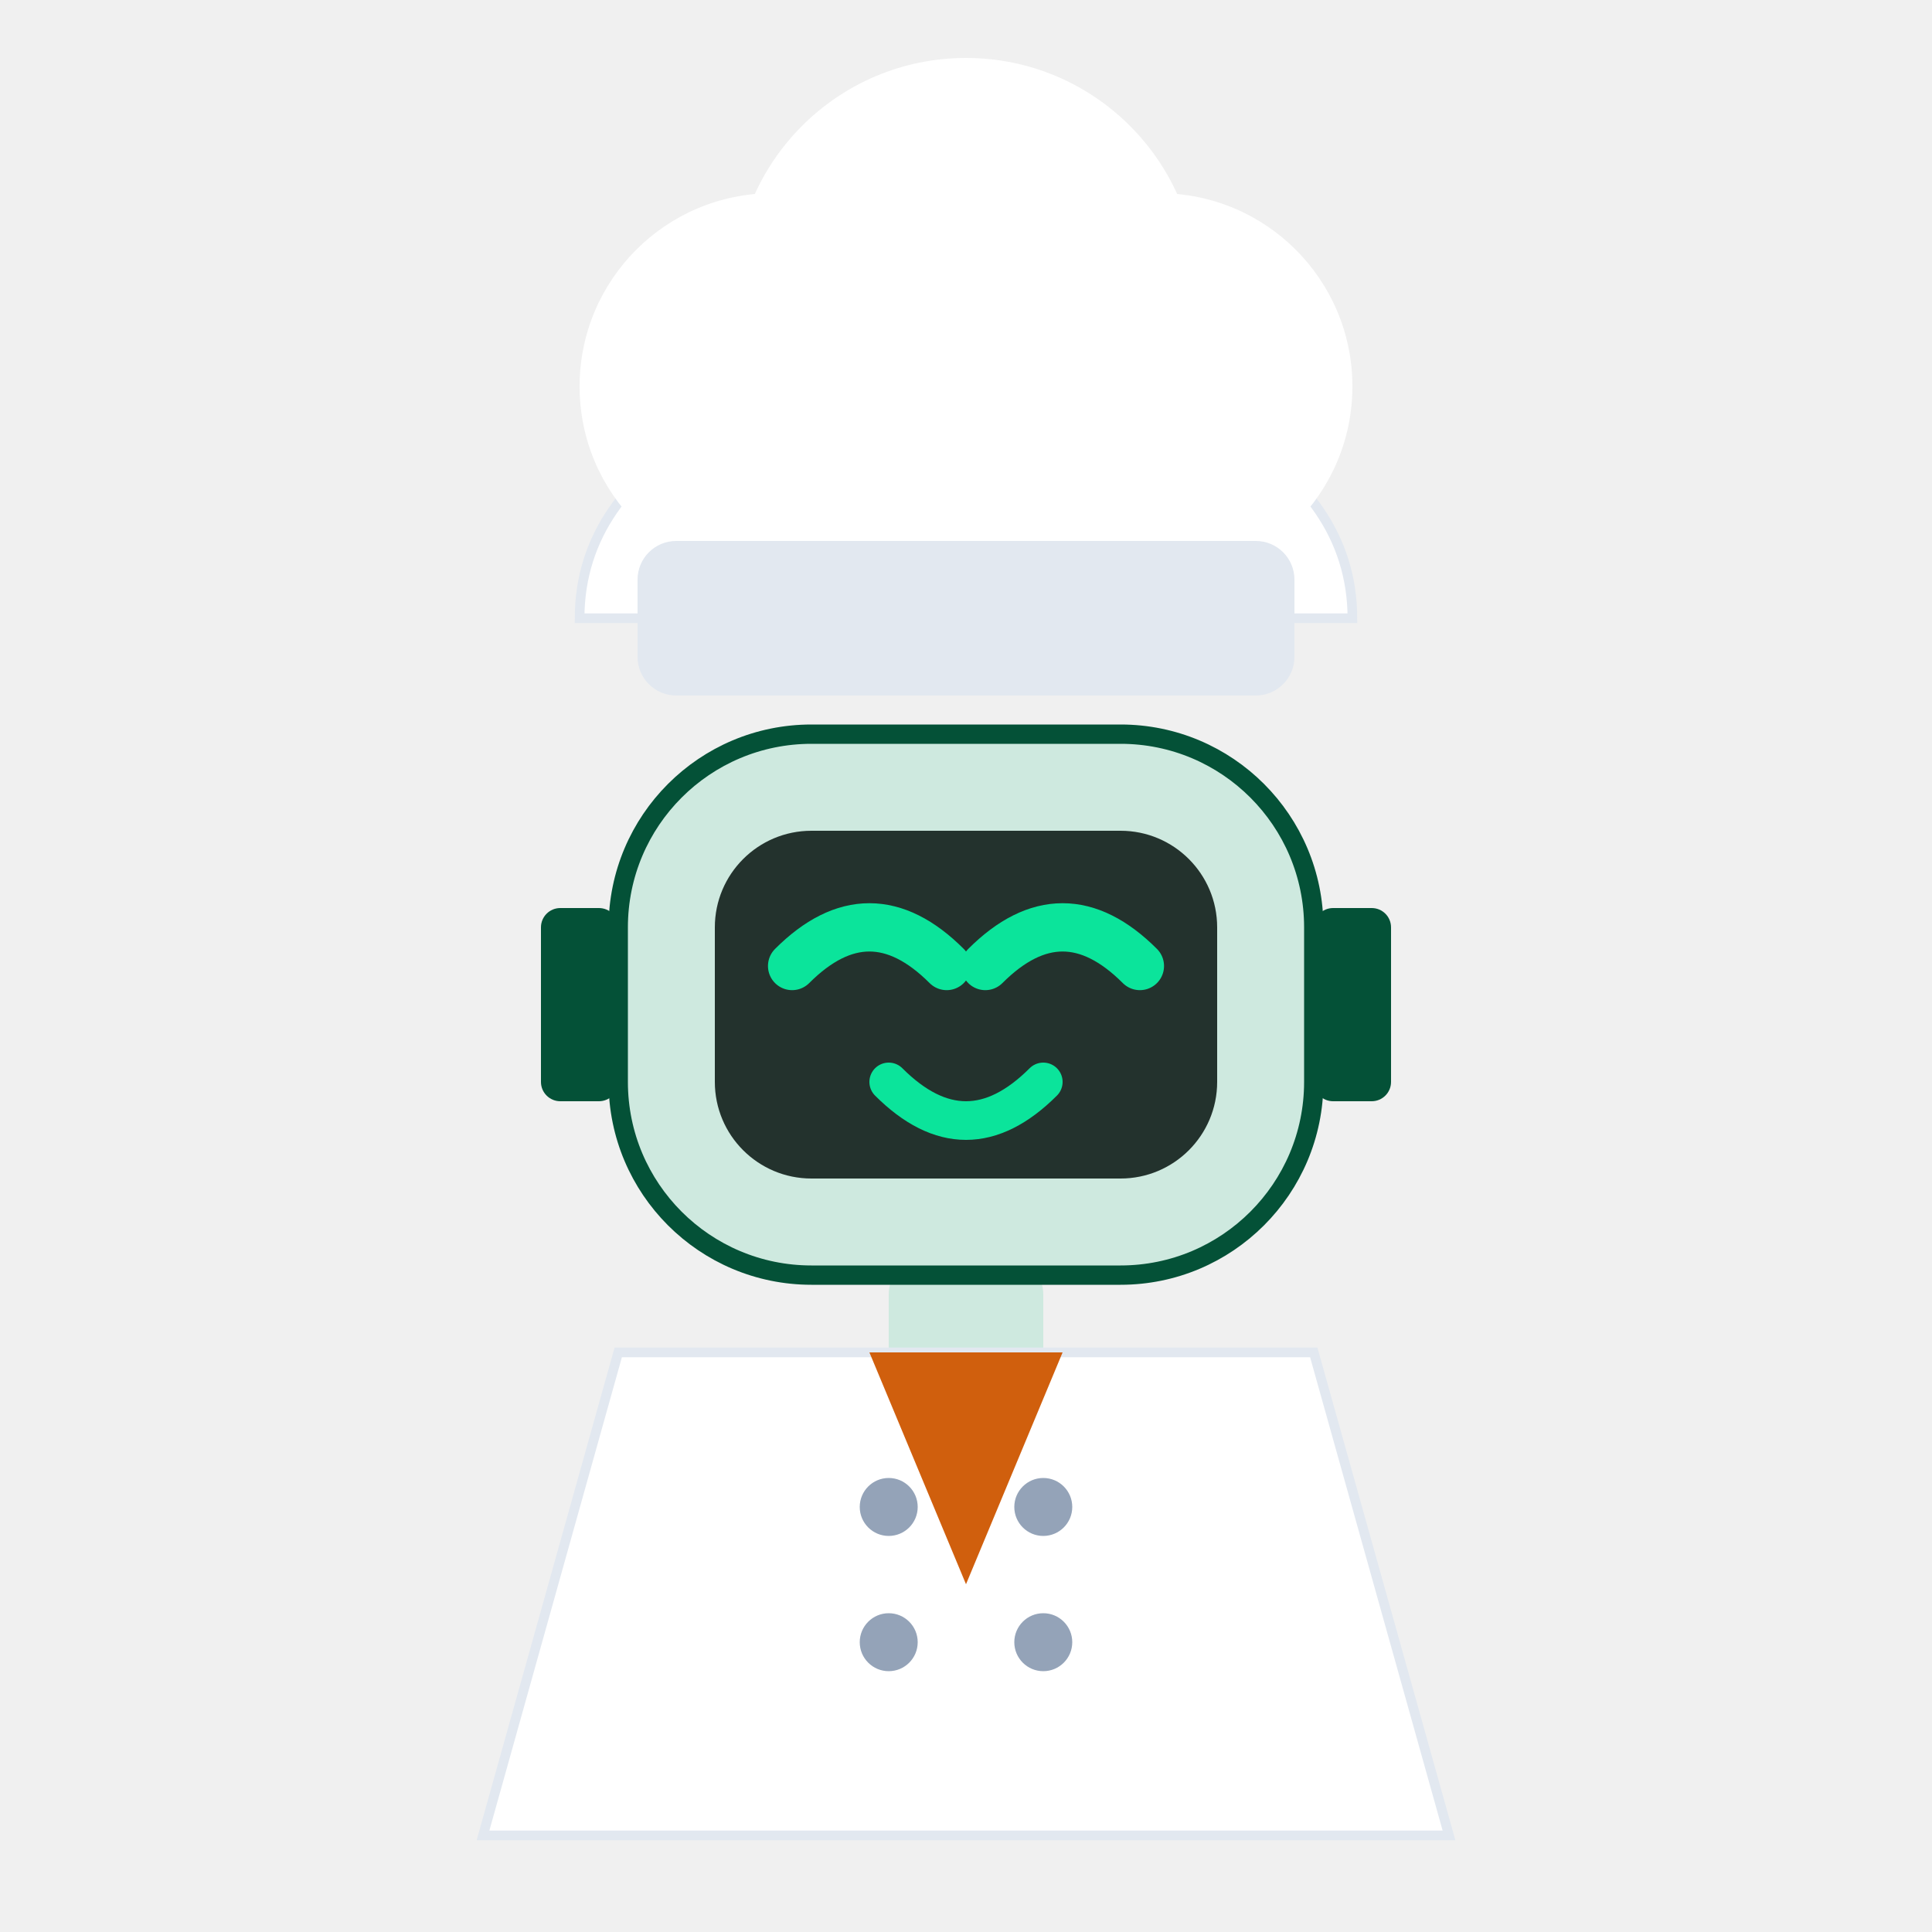
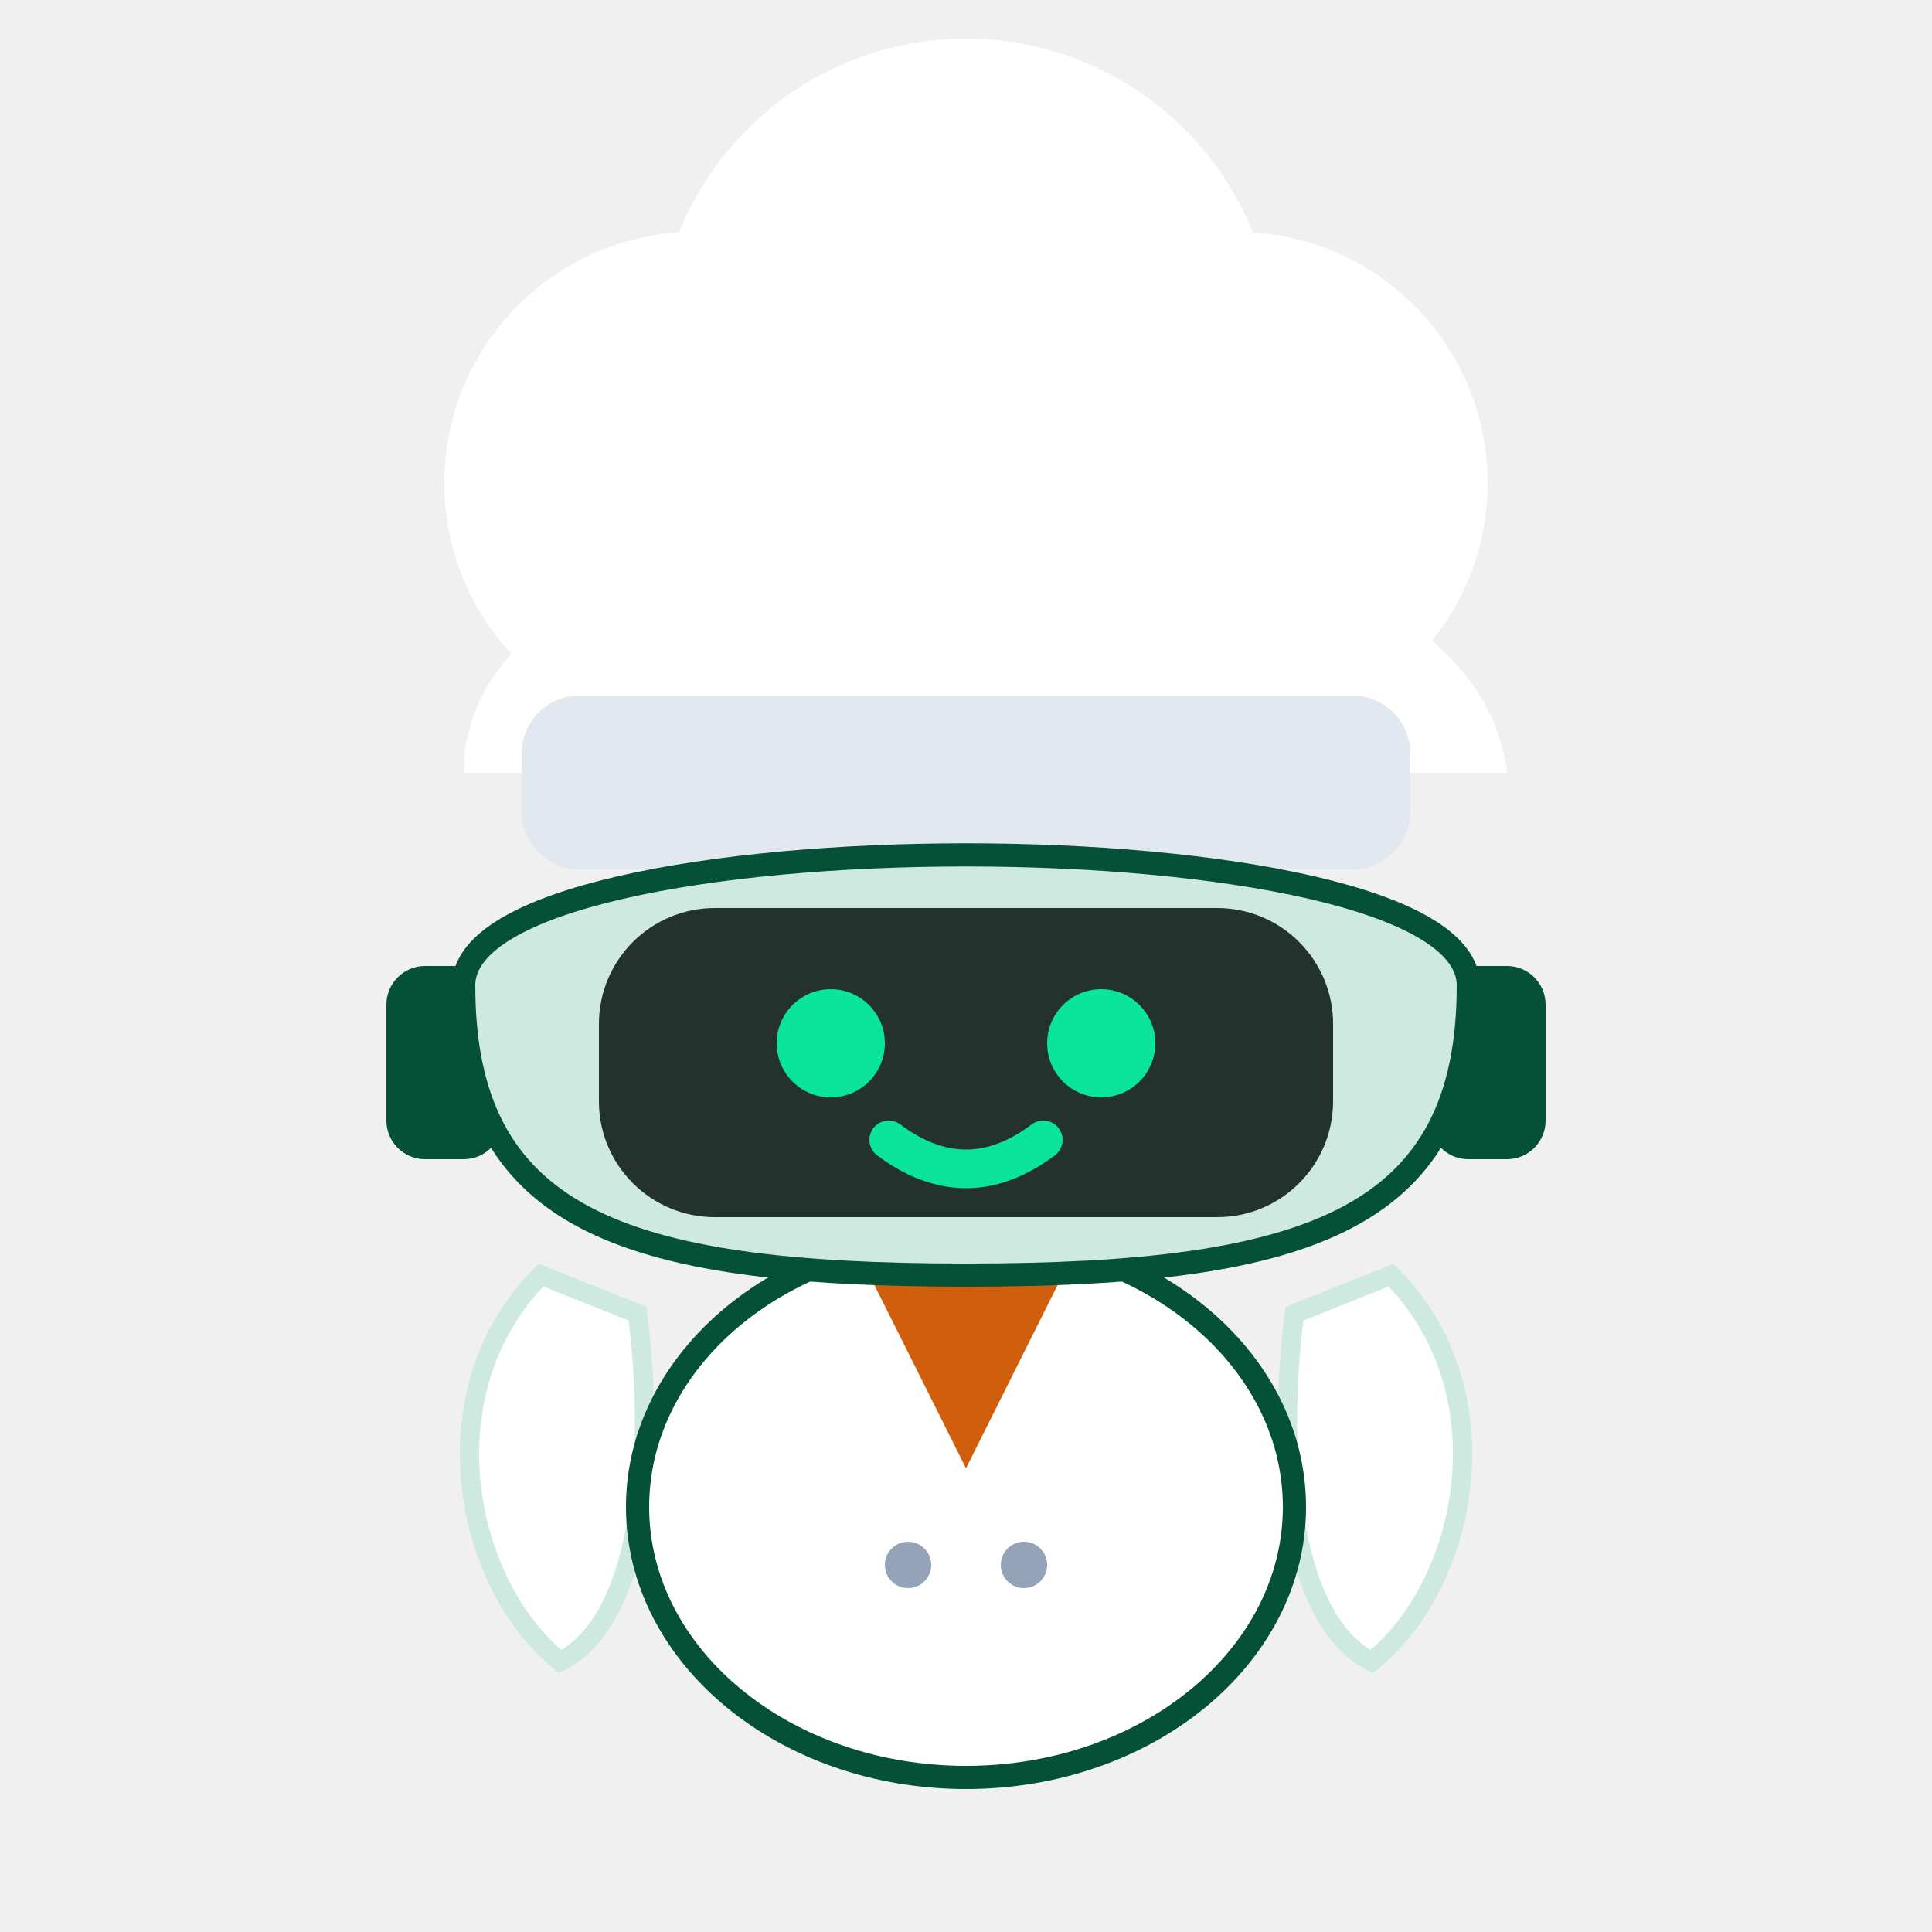
<svg xmlns="http://www.w3.org/2000/svg" viewBox="0 0 100 100">
-   <path d="M30 32 C30 15, 70 15, 70 32 Z" fill="#FFFFFF" stroke="#E2E8F0" stroke-width="0.5" />
-   <circle cx="40" cy="20" r="10" fill="#FFFFFF" />
-   <circle cx="50" cy="15" r="12" fill="#FFFFFF" />
-   <circle cx="60" cy="20" r="10" fill="#FFFFFF" />
-   <rect x="33" y="28" width="34" height="8" rx="2" fill="#E2E8F0" />
-   <rect x="46" y="65" width="8" height="10" fill="#CEE9DF" rx="2" />
-   <path d="M 25 95 L 75 95 L 68 70 L 32 70 Z" fill="#FFFFFF" stroke="#E2E8F0" stroke-width="0.5" />
-   <circle cx="46" cy="78" r="1.5" fill="#94A3B8" />
-   <circle cx="46" cy="85" r="1.5" fill="#94A3B8" />
-   <circle cx="54" cy="78" r="1.5" fill="#94A3B8" />
-   <circle cx="54" cy="85" r="1.5" fill="#94A3B8" />
-   <path d="M 45 70 L 50 82 L 55 70 Z" fill="#D05F0D" />
-   <rect x="32" y="38" width="36" height="28" rx="10" fill="#CEE9DF" stroke="#045137" stroke-width="1" />
-   <rect x="28" y="47" width="4" height="10" rx="1" fill="#045137" />
-   <rect x="68" y="47" width="4" height="10" rx="1" fill="#045137" />
-   <rect x="37" y="43" width="26" height="18" rx="5" fill="#23322D" />
-   <path d="M 41 50 Q 45 46 49 50" fill="none" stroke="#0BE49B" stroke-width="2.5" stroke-linecap="round" />
-   <path d="M 51 50 Q 55 46 59 50" fill="none" stroke="#0BE49B" stroke-width="2.5" stroke-linecap="round" />
-   <path d="M 46 56 Q 50 60 54 56" fill="none" stroke="#0BE49B" stroke-width="2" stroke-linecap="round" />
+   <circle cx="36" cy="25" r="13" fill="#FFFFFF" />
+   <circle cx="50" cy="18" r="16" fill="#FFFFFF" />
+   <circle cx="64" cy="25" r="13" fill="#FFFFFF" />
+   <path d="M 24 40 C 24 22, 76 22, 78 40 Z" fill="#FFFFFF" />
+   <rect x="27" y="36" width="46" height="9" rx="3" fill="#E2E8F0" />
+   <path d="M 28 66 C 22 72, 24 82, 29 86 C 33 84, 34 76, 33 68 Z" fill="#FFFFFF" stroke="#CEE9DF" stroke-width="1" />
+   <path d="M 72 66 C 78 72, 76 82, 71 86 C 67 84, 66 76, 67 68 Z" fill="#FFFFFF" stroke="#CEE9DF" stroke-width="1" />
+   <ellipse cx="50" cy="78" rx="17" ry="14" fill="#FFFFFF" stroke="#045137" stroke-width="1.2" />
+   <path d="M 45 66 L 50 76 L 55 66 Z" fill="#D05F0D" />
+   <circle cx="47" cy="81" r="1.2" fill="#94A3B8" />
+   <circle cx="53" cy="81" r="1.2" fill="#94A3B8" />
+   <rect x="20" y="50" width="6" height="10" rx="2" fill="#045137" />
+   <rect x="74" y="50" width="6" height="10" rx="2" fill="#045137" />
+   <path d="M 24 51 C 24 42, 76 42, 76 51 C 76 63, 68 66, 50 66 C 32 66, 24 63, 24 51 Z" fill="#CEE9DF" stroke="#045137" stroke-width="1.2" />
+   <rect x="31" y="47" width="38" height="16" rx="6" fill="#23322D" />
+   <circle cx="43" cy="54" r="2.8" fill="#0BE49B" />
+   <circle cx="57" cy="54" r="2.8" fill="#0BE49B" />
+   <path d="M 46 59 Q 50 62 54 59" fill="none" stroke="#0BE49B" stroke-width="2" stroke-linecap="round" />
</svg>
